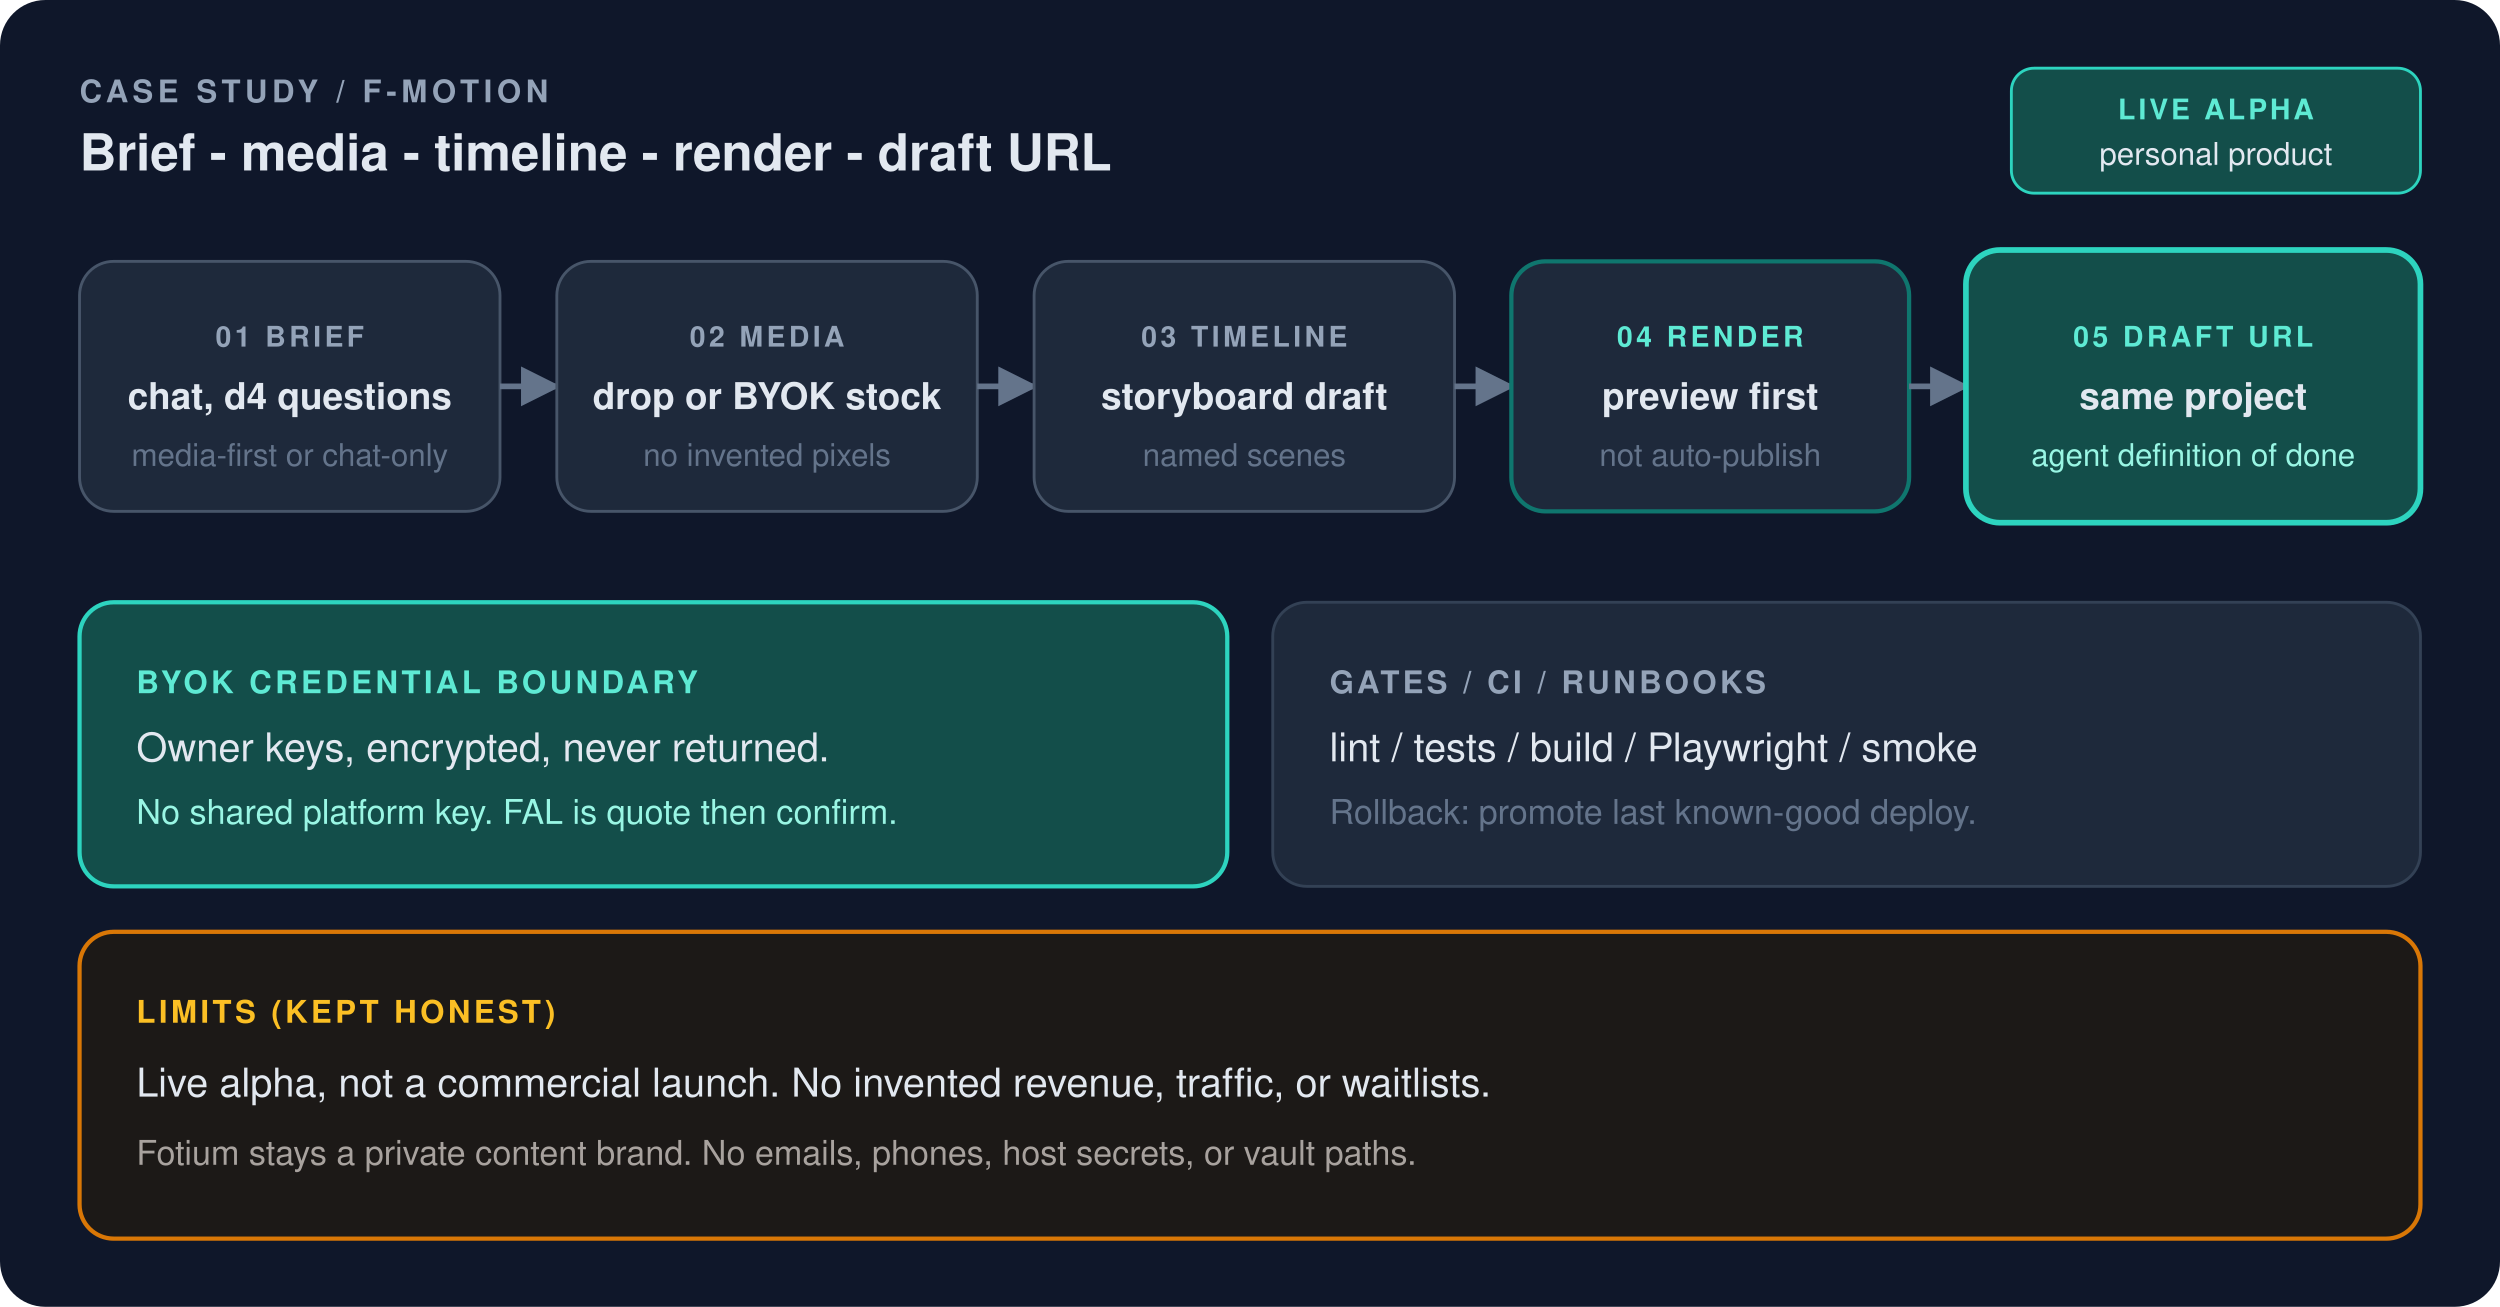
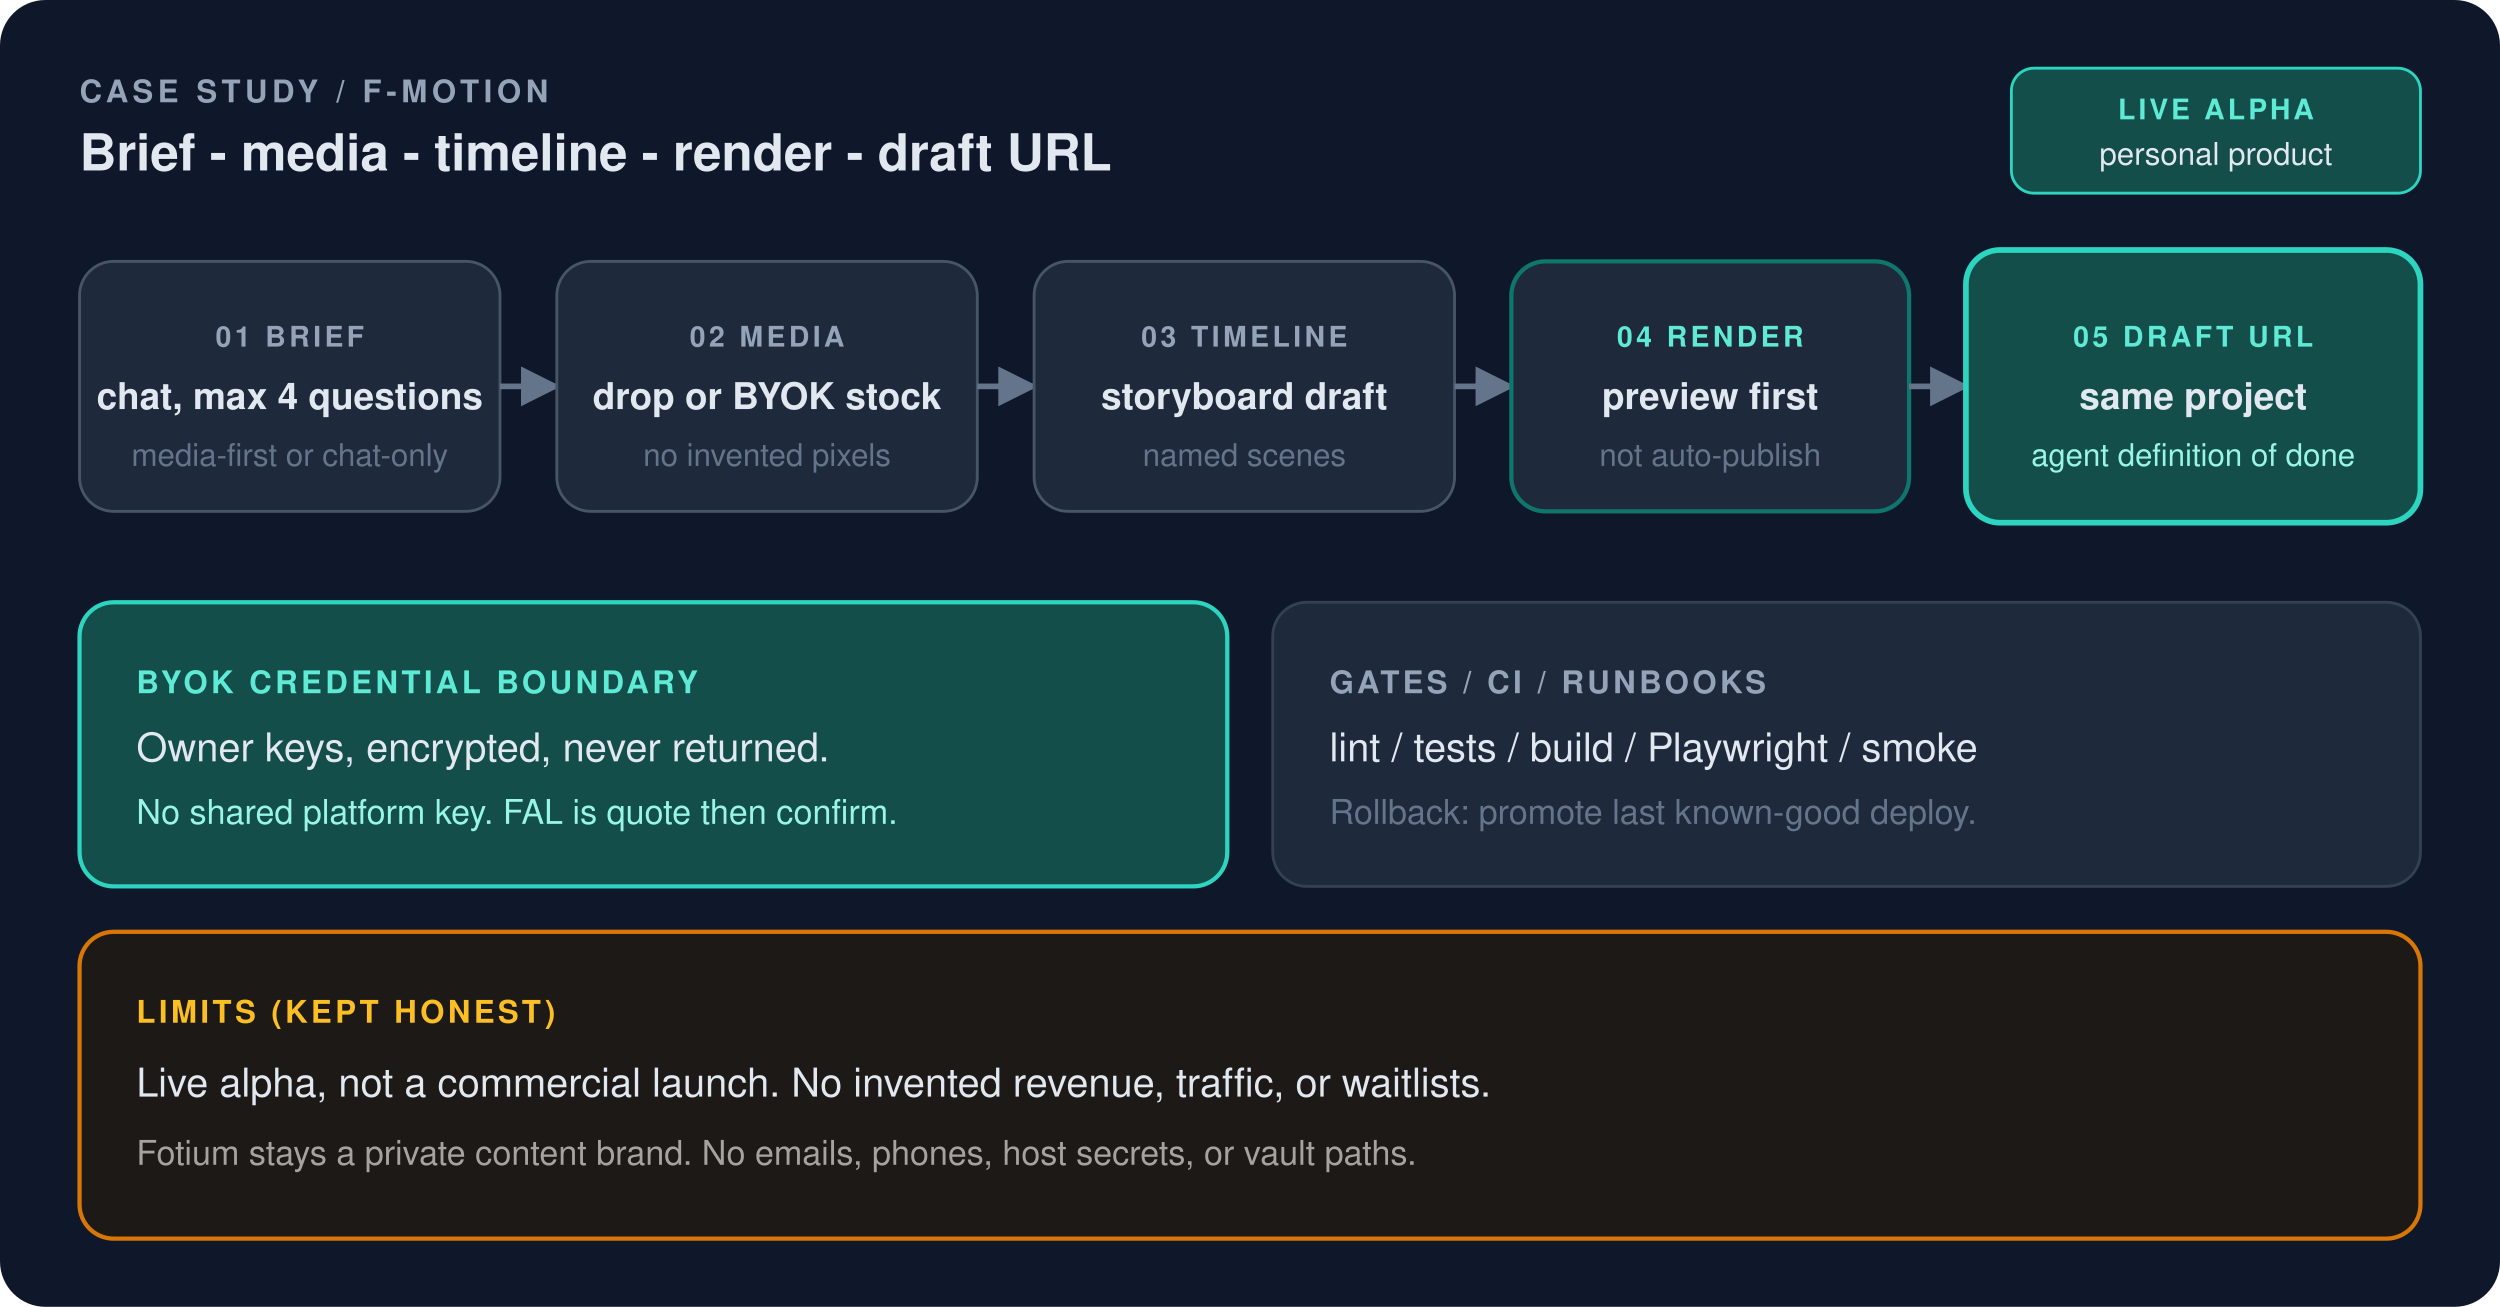
<svg xmlns="http://www.w3.org/2000/svg" viewBox="0 0 880 460" role="img" aria-labelledby="title desc">
  <rect width="880" height="460" rx="16" fill="#0F172A" />
  <text x="28" y="36" fill="#94A3B8" font-family="ui-sans-serif, system-ui, Segoe UI, Helvetica, Arial, sans-serif" font-size="11" font-weight="700" letter-spacing="1.6">CASE STUDY / F-MOTION</text>
  <text x="28" y="60" fill="#E2E8F0" font-family="ui-sans-serif, system-ui, Segoe UI, Helvetica, Arial, sans-serif" font-size="18" font-weight="650">Brief - media - timeline - render - draft URL</text>
  <rect x="708" y="24" width="144" height="44" rx="8" fill="#134E4A" stroke="#2DD4BF" />
  <text x="780" y="42" text-anchor="middle" fill="#5EEAD4" font-family="ui-sans-serif, system-ui, Segoe UI, Helvetica, Arial, sans-serif" font-size="10" font-weight="700" letter-spacing="1.1">LIVE ALPHA</text>
  <text x="780" y="58" text-anchor="middle" fill="#E2E8F0" font-family="ui-sans-serif, system-ui, Segoe UI, Helvetica, Arial, sans-serif" font-size="11">personal product</text>
  <defs>
    <marker id="ao-arrow" viewBox="0 0 10 10" refX="9" refY="5" markerWidth="7" markerHeight="7" orient="auto-start-reverse">
      <path d="M0 0l10 5-10 5z" fill="#64748B" />
    </marker>
  </defs>
  <g font-family="ui-sans-serif, system-ui, Segoe UI, Helvetica, Arial, sans-serif">
    <rect x="28" y="92" width="148" height="88" rx="12" fill="#1E293B" stroke="#475569" />
    <text x="102" y="122" text-anchor="middle" fill="#94A3B8" font-size="10" font-weight="700" letter-spacing="1.2">01  BRIEF</text>
-     <text x="102" y="144" text-anchor="middle" fill="#E2E8F0" font-size="13" font-weight="600">chat, d4 questions</text>
+     <text x="102" y="144" text-anchor="middle" fill="#E2E8F0" font-size="13" font-weight="600">chat, max 4 questions</text>
    <text x="102" y="164" text-anchor="middle" fill="#64748B" font-size="11">media-first or chat-only</text>
    <path d="M176 136h20" stroke="#64748B" stroke-width="2" marker-end="url(#ao-arrow)" />
    <rect x="196" y="92" width="148" height="88" rx="12" fill="#1E293B" stroke="#475569" />
    <text x="270" y="122" text-anchor="middle" fill="#94A3B8" font-size="10" font-weight="700" letter-spacing="1.2">02  MEDIA</text>
    <text x="270" y="144" text-anchor="middle" fill="#E2E8F0" font-size="13" font-weight="600">drop or BYOK stock</text>
    <text x="270" y="164" text-anchor="middle" fill="#64748B" font-size="11">no invented pixels</text>
    <path d="M344 136h20" stroke="#64748B" stroke-width="2" marker-end="url(#ao-arrow)" />
    <rect x="364" y="92" width="148" height="88" rx="12" fill="#1E293B" stroke="#475569" />
    <text x="438" y="122" text-anchor="middle" fill="#94A3B8" font-size="10" font-weight="700" letter-spacing="1.2">03  TIMELINE</text>
    <text x="438" y="144" text-anchor="middle" fill="#E2E8F0" font-size="13" font-weight="600">storyboard draft</text>
    <text x="438" y="164" text-anchor="middle" fill="#64748B" font-size="11">named scenes</text>
    <path d="M512 136h20" stroke="#64748B" stroke-width="2" marker-end="url(#ao-arrow)" />
    <rect x="532" y="92" width="140" height="88" rx="12" fill="#1E293B" stroke="#0F766E" stroke-width="1.5" />
    <text x="602" y="122" text-anchor="middle" fill="#5EEAD4" font-size="10" font-weight="700" letter-spacing="1.2">04  RENDER</text>
    <text x="602" y="144" text-anchor="middle" fill="#E2E8F0" font-size="13" font-weight="600">preview first</text>
    <text x="602" y="164" text-anchor="middle" fill="#64748B" font-size="11">not auto-publish</text>
    <path d="M672 136h20" stroke="#64748B" stroke-width="2" marker-end="url(#ao-arrow)" />
    <rect x="692" y="88" width="160" height="96" rx="12" fill="#134E4A" stroke="#2DD4BF" stroke-width="2" />
    <text x="772" y="122" text-anchor="middle" fill="#5EEAD4" font-size="10" font-weight="700" letter-spacing="1.2">05  DRAFT URL</text>
    <text x="772" y="144" text-anchor="middle" fill="#E2E8F0" font-size="13" font-weight="600">same project</text>
    <text x="772" y="164" text-anchor="middle" fill="#99F6E4" font-size="11">agent definition of done</text>
  </g>
  <rect x="28" y="212" width="404" height="100" rx="12" fill="#134E4A" stroke="#2DD4BF" stroke-width="1.5" />
  <text x="48" y="244" fill="#5EEAD4" font-family="ui-sans-serif, system-ui, Segoe UI, Helvetica, Arial, sans-serif" font-size="11" font-weight="700" letter-spacing="1.2">BYOK CREDENTIAL BOUNDARY</text>
  <text x="48" y="268" fill="#E2E8F0" font-family="ui-sans-serif, system-ui, Segoe UI, Helvetica, Arial, sans-serif" font-size="14">Owner keys, encrypted, never returned.</text>
  <text x="48" y="290" fill="#99F6E4" font-family="ui-sans-serif, system-ui, Segoe UI, Helvetica, Arial, sans-serif" font-size="12">No shared platform key. FAL is quote then confirm.</text>
  <rect x="448" y="212" width="404" height="100" rx="12" fill="#1E293B" stroke="#334155" />
  <text x="468" y="244" fill="#94A3B8" font-family="ui-sans-serif, system-ui, Segoe UI, Helvetica, Arial, sans-serif" font-size="11" font-weight="700" letter-spacing="1.2">GATES / CI / RUNBOOKS</text>
  <text x="468" y="268" fill="#E2E8F0" font-family="ui-sans-serif, system-ui, Segoe UI, Helvetica, Arial, sans-serif" font-size="14">lint / tests / build / Playwright / smoke</text>
  <text x="468" y="290" fill="#64748B" font-family="ui-sans-serif, system-ui, Segoe UI, Helvetica, Arial, sans-serif" font-size="12">Rollback: promote last known-good deploy.</text>
  <rect x="28" y="328" width="824" height="108" rx="12" fill="#1C1917" stroke="#D97706" stroke-width="1.5" />
  <text x="48" y="360" fill="#FBBF24" font-family="ui-sans-serif, system-ui, Segoe UI, Helvetica, Arial, sans-serif" font-size="11" font-weight="700" letter-spacing="1.2">LIMITS (KEPT HONEST)</text>
  <text x="48" y="386" fill="#E2E8F0" font-family="ui-sans-serif, system-ui, Segoe UI, Helvetica, Arial, sans-serif" font-size="14">Live alpha, not a commercial launch. No invented revenue, traffic, or waitlists.</text>
  <text x="48" y="410" fill="#A8A29E" font-family="ui-sans-serif, system-ui, Segoe UI, Helvetica, Arial, sans-serif" font-size="12">Fotium stays a private content brand. No emails, phones, host secrets, or vault paths.</text>
</svg>
